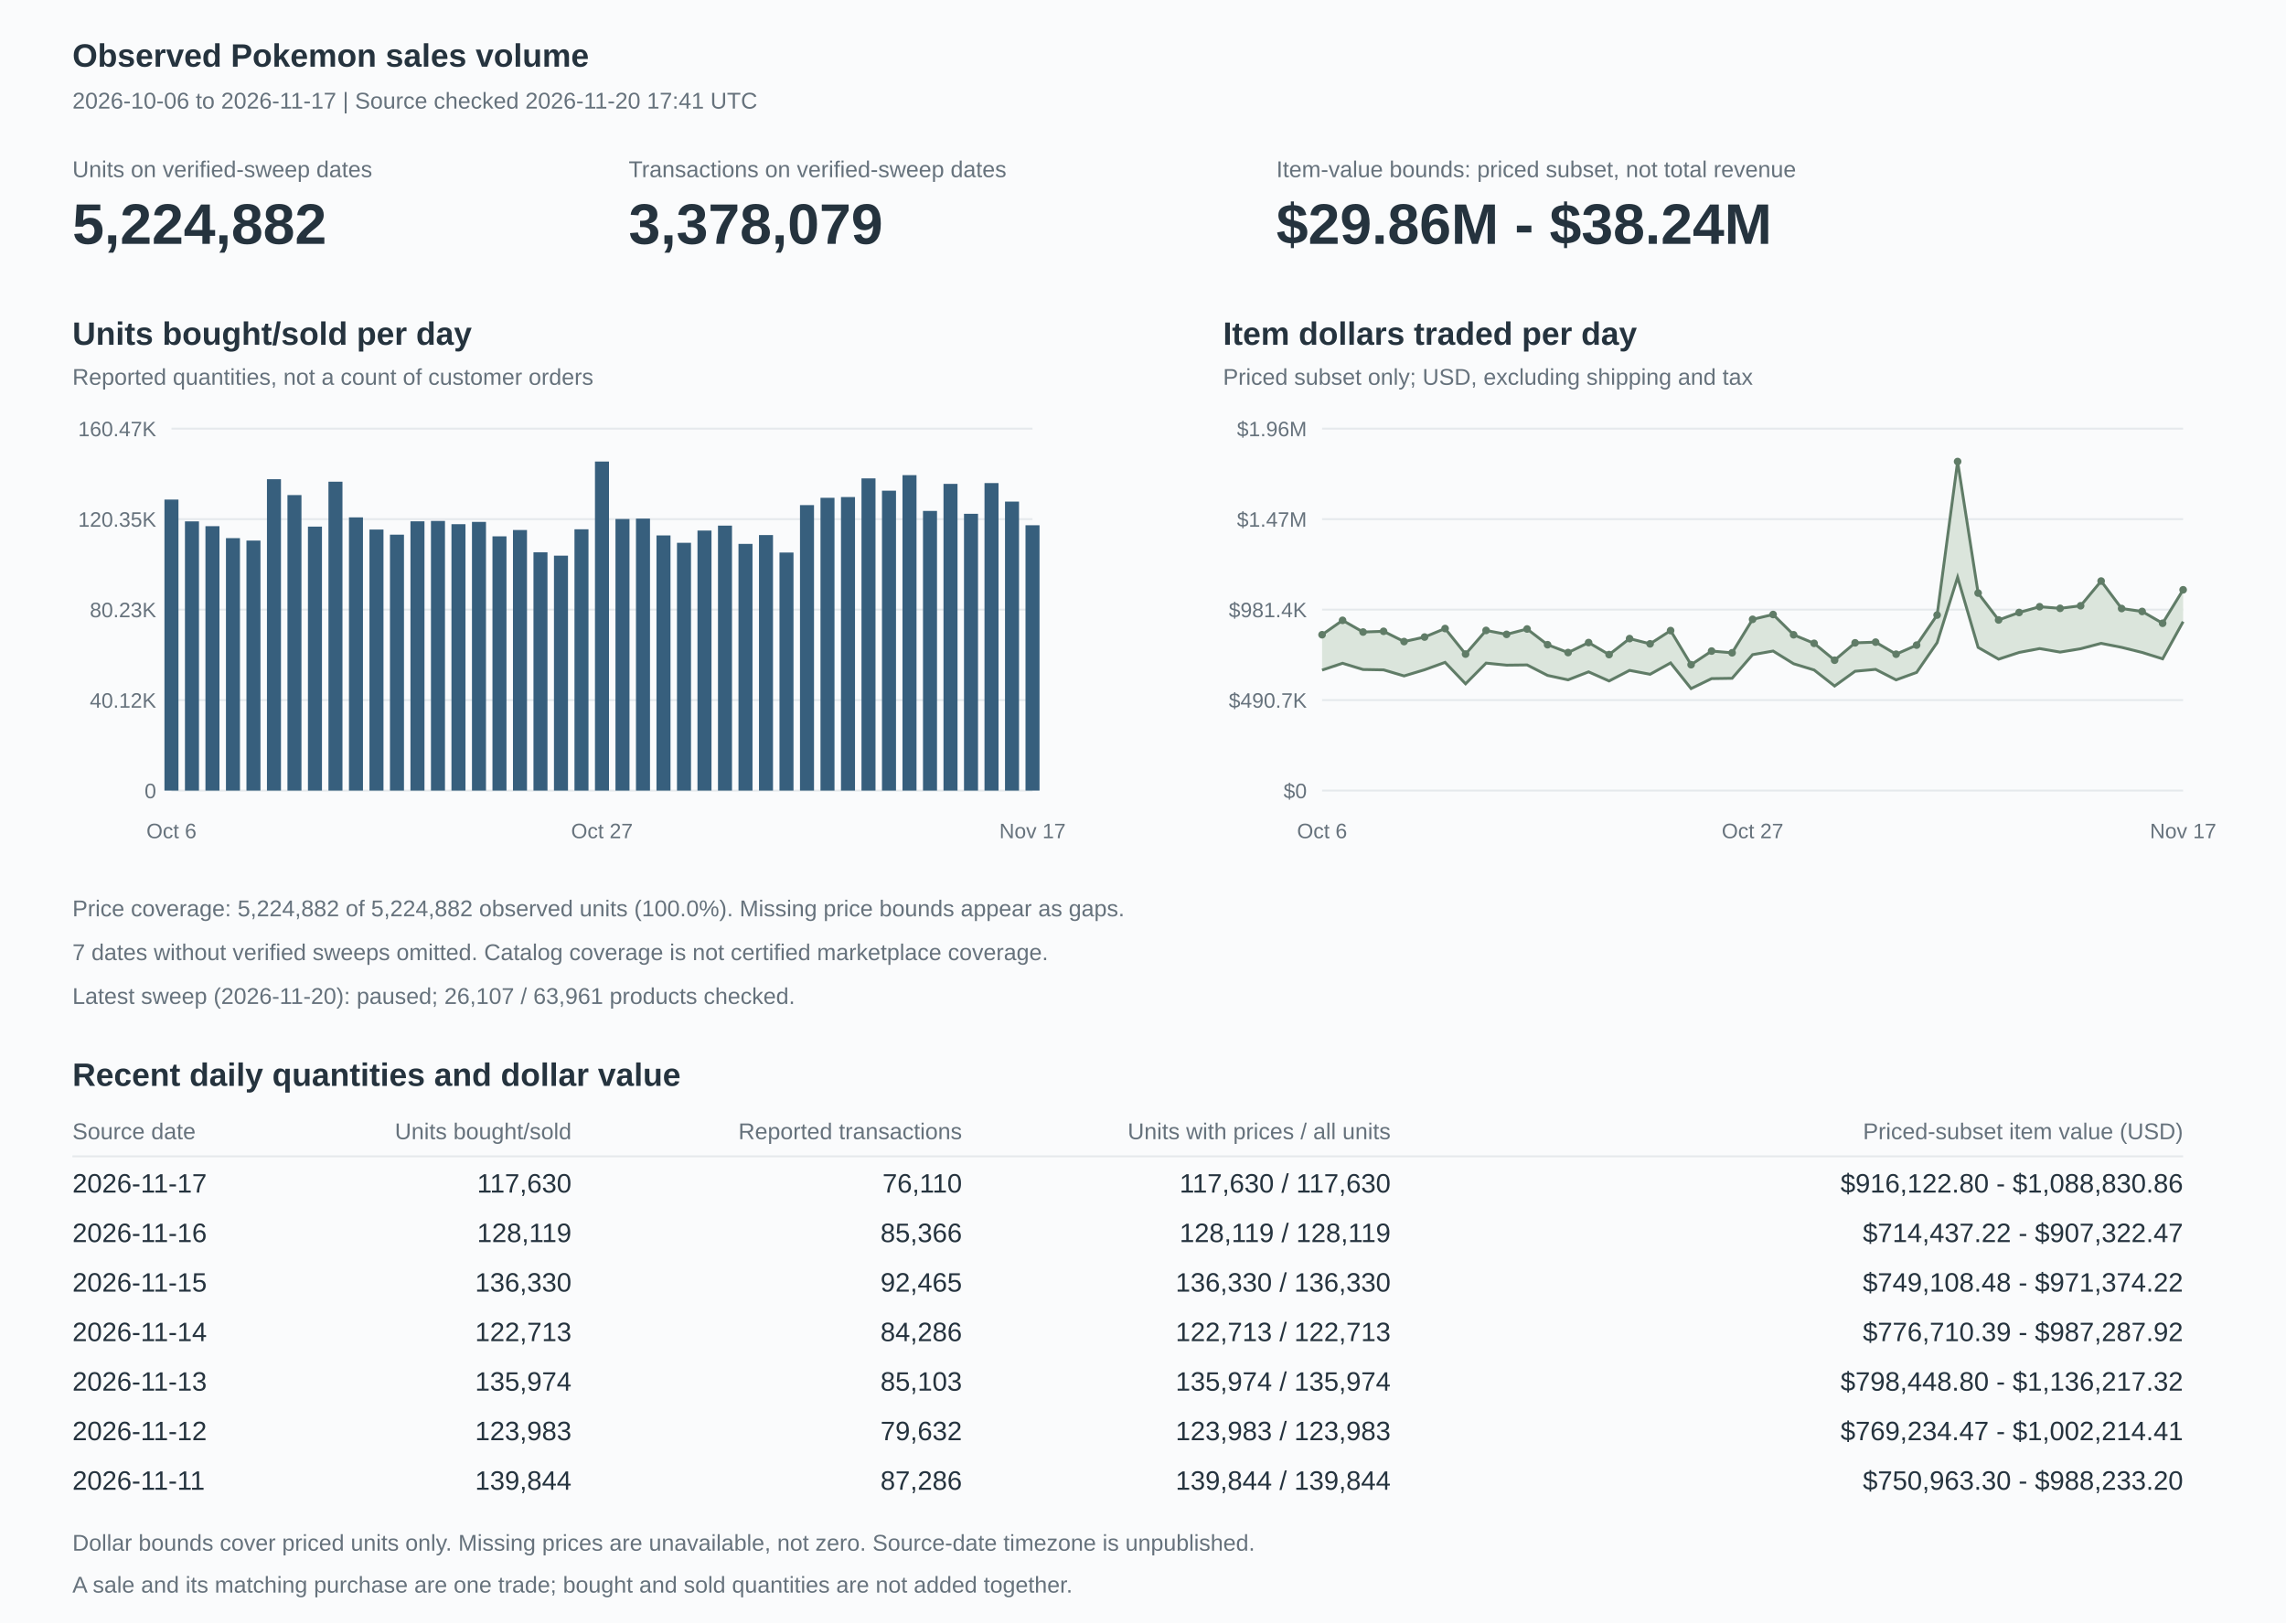
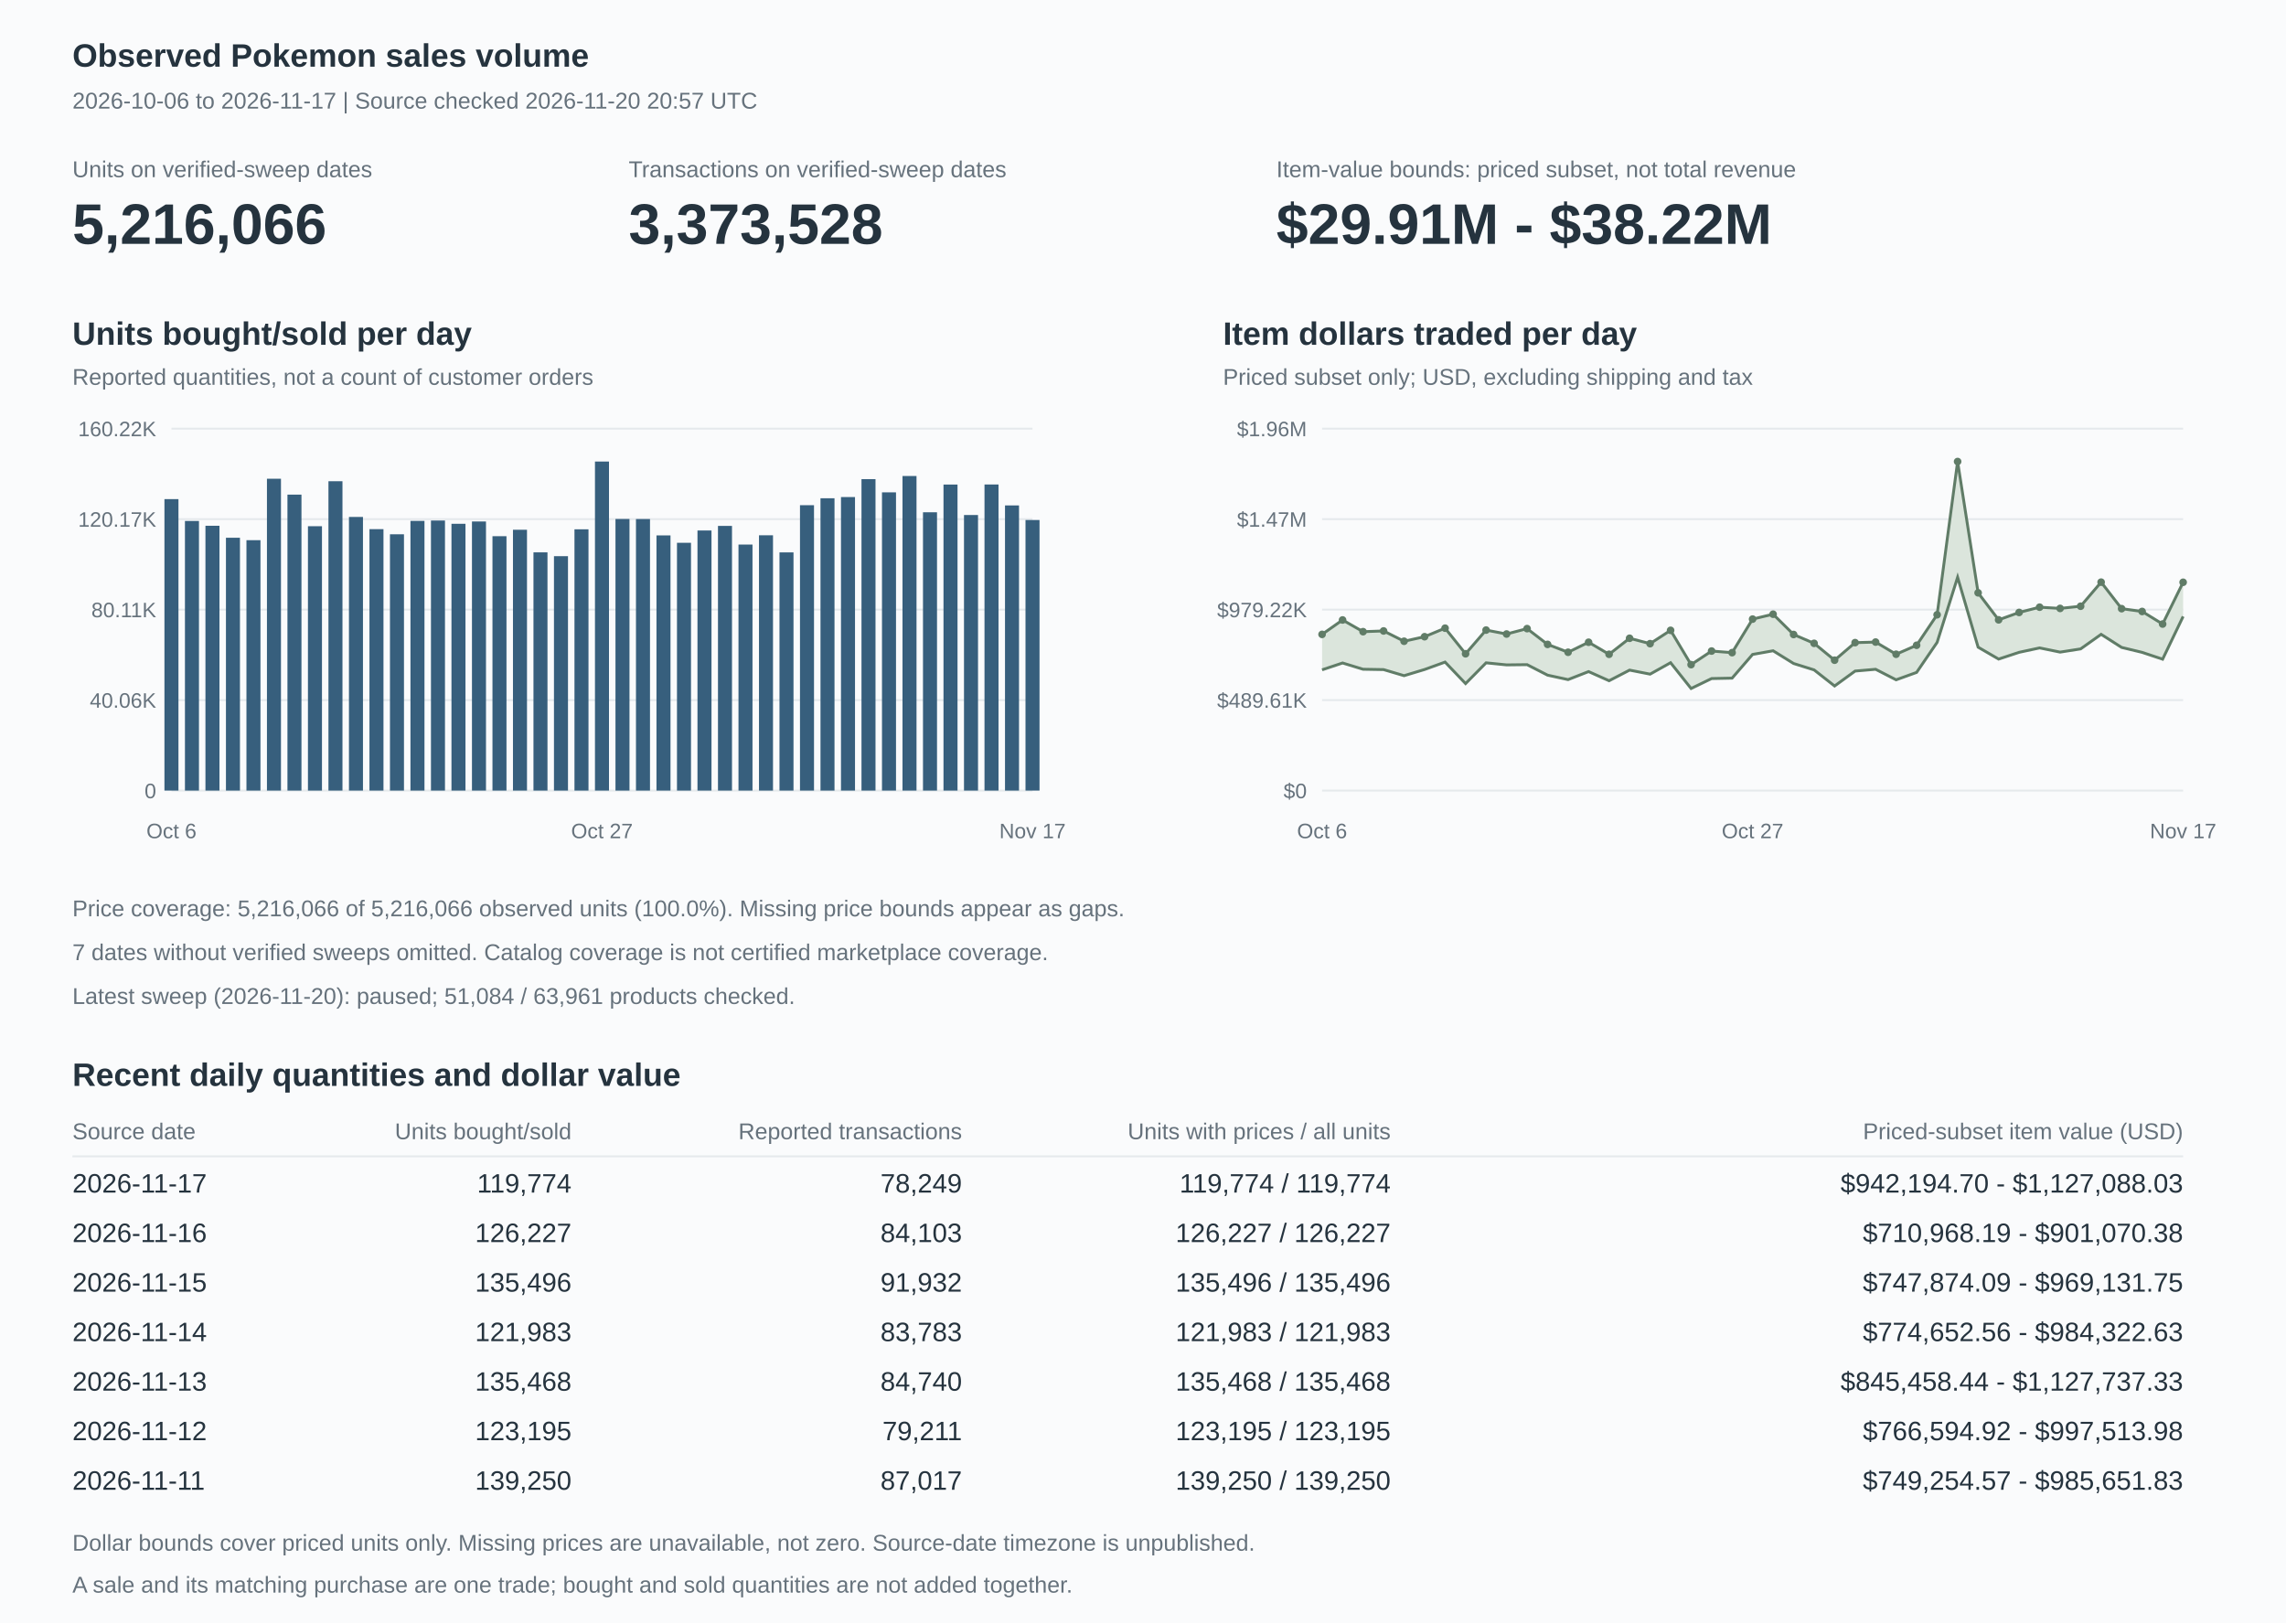
<svg xmlns="http://www.w3.org/2000/svg" width="1200" height="852" viewBox="0 0 1200 852" role="img" aria-labelledby="title description">
  <style>text{font-family:Arial,Helvetica,sans-serif;fill:#25333e;font-size:14px}.heading{font-size:17px;font-weight:600}.muted{fill:#66727c;font-size:12px}.axis{fill:#66727c;font-size:11px}.value{font-size:30px;font-weight:600}.grid{stroke:#e5e9ec;stroke-width:1}</style>
  <rect width="1200" height="852" fill="#fafbfc" />
  <text x="38" y="35" class="heading">Observed Pokemon sales volume</text>
-   <text x="38" y="57" class="muted">2026-10-06 to 2026-11-17 | Source checked 2026-11-20 17:41 UTC</text>
+   <text x="38" y="57" class="muted">2026-10-06 to 2026-11-17 | Source checked 2026-11-20 20:57 UTC</text>
  <text x="38" y="93" class="muted">Units on verified-sweep dates</text>
-   <text x="38" y="128" class="value">5,224,882</text>
+   <text x="38" y="128" class="value">5,216,066</text>
  <text x="330" y="93" class="muted">Transactions on verified-sweep dates</text>
-   <text x="330" y="128" class="value">3,378,079</text>
+   <text x="330" y="128" class="value">3,373,528</text>
  <text x="670" y="93" class="muted">Item-value bounds: priced subset, not total revenue</text>
-   <text x="670" y="128" class="value">$29.86M - $38.24M</text>
+   <text x="670" y="128" class="value">$29.91M - $38.22M</text>
  <text x="38" y="181" class="heading">Units bought/sold per day</text>
  <text x="38" y="202" class="muted">Reported quantities, not a count of customer orders</text>
  <path d="M90,415h452" class="grid" />
  <text x="82" y="419" text-anchor="end" class="axis">0</text>
  <path d="M90,367.5h452" class="grid" />
-   <text x="82" y="371.5" text-anchor="end" class="axis">40.12K</text>
+   <text x="82" y="371.5" text-anchor="end" class="axis">40.06K</text>
  <path d="M90,320h452" class="grid" />
-   <text x="82" y="324" text-anchor="end" class="axis">80.23K</text>
+   <text x="82" y="324" text-anchor="end" class="axis">80.11K</text>
  <path d="M90,272.5h452" class="grid" />
-   <text x="82" y="276.5" text-anchor="end" class="axis">120.35K</text>
+   <text x="82" y="276.5" text-anchor="end" class="axis">120.17K</text>
  <path d="M90,225h452" class="grid" />
-   <text x="82" y="229" text-anchor="end" class="axis">160.47K</text>
-   <rect x="86.321" y="262.236" width="7.358" height="152.764" fill="#375f7d" />
-   <rect x="97.083" y="273.687" width="7.358" height="141.313" fill="#375f7d" />
-   <rect x="107.845" y="276.202" width="7.358" height="138.798" fill="#375f7d" />
-   <rect x="118.607" y="282.483" width="7.358" height="132.517" fill="#375f7d" />
-   <rect x="129.369" y="283.758" width="7.358" height="131.242" fill="#375f7d" />
-   <rect x="140.13" y="251.55" width="7.358" height="163.45" fill="#375f7d" />
-   <rect x="150.892" y="259.881" width="7.358" height="155.119" fill="#375f7d" />
-   <rect x="161.654" y="276.435" width="7.358" height="138.565" fill="#375f7d" />
-   <rect x="172.416" y="252.859" width="7.358" height="162.141" fill="#375f7d" />
-   <rect x="183.178" y="271.582" width="7.358" height="143.418" fill="#375f7d" />
-   <rect x="193.94" y="277.974" width="7.358" height="137.026" fill="#375f7d" />
-   <rect x="204.702" y="280.666" width="7.358" height="134.334" fill="#375f7d" />
-   <rect x="215.464" y="273.648" width="7.358" height="141.352" fill="#375f7d" />
-   <rect x="226.226" y="273.456" width="7.358" height="141.544" fill="#375f7d" />
-   <rect x="236.988" y="275.16" width="7.358" height="139.84" fill="#375f7d" />
-   <rect x="247.75" y="273.954" width="7.358" height="141.046" fill="#375f7d" />
-   <rect x="258.511" y="281.535" width="7.358" height="133.465" fill="#375f7d" />
-   <rect x="269.273" y="278.222" width="7.358" height="136.778" fill="#375f7d" />
-   <rect x="280.035" y="289.913" width="7.358" height="125.087" fill="#375f7d" />
-   <rect x="290.797" y="291.677" width="7.358" height="123.323" fill="#375f7d" />
-   <rect x="301.559" y="277.837" width="7.358" height="137.163" fill="#375f7d" />
+   <text x="82" y="229" text-anchor="end" class="axis">160.22K</text>
+   <rect x="86.321" y="262.002" width="7.358" height="152.998" fill="#375f7d" />
+   <rect x="97.083" y="273.47" width="7.358" height="141.53" fill="#375f7d" />
+   <rect x="107.845" y="275.989" width="7.358" height="139.011" fill="#375f7d" />
+   <rect x="118.607" y="282.28" width="7.358" height="132.72" fill="#375f7d" />
+   <rect x="129.369" y="283.557" width="7.358" height="131.443" fill="#375f7d" />
+   <rect x="140.13" y="251.3" width="7.358" height="163.7" fill="#375f7d" />
+   <rect x="150.892" y="259.643" width="7.358" height="155.357" fill="#375f7d" />
+   <rect x="161.654" y="276.223" width="7.358" height="138.777" fill="#375f7d" />
+   <rect x="172.416" y="252.611" width="7.358" height="162.389" fill="#375f7d" />
+   <rect x="183.178" y="271.362" width="7.358" height="143.638" fill="#375f7d" />
+   <rect x="193.94" y="277.765" width="7.358" height="137.235" fill="#375f7d" />
+   <rect x="204.702" y="280.46" width="7.358" height="134.54" fill="#375f7d" />
+   <rect x="215.464" y="273.431" width="7.358" height="141.569" fill="#375f7d" />
+   <rect x="226.226" y="273.239" width="7.358" height="141.761" fill="#375f7d" />
+   <rect x="236.988" y="274.946" width="7.358" height="140.054" fill="#375f7d" />
+   <rect x="247.75" y="273.738" width="7.358" height="141.262" fill="#375f7d" />
+   <rect x="258.511" y="281.463" width="7.358" height="133.537" fill="#375f7d" />
+   <rect x="269.273" y="278.081" width="7.358" height="136.919" fill="#375f7d" />
+   <rect x="280.035" y="289.941" width="7.358" height="125.059" fill="#375f7d" />
+   <rect x="290.797" y="291.947" width="7.358" height="123.053" fill="#375f7d" />
+   <rect x="301.559" y="277.849" width="7.358" height="137.151" fill="#375f7d" />
  <rect x="312.321" y="242.273" width="7.358" height="172.727" fill="#375f7d" />
-   <rect x="323.083" y="272.44" width="7.358" height="142.56" fill="#375f7d" />
-   <rect x="333.845" y="272.226" width="7.358" height="142.774" fill="#375f7d" />
-   <rect x="344.607" y="281.06" width="7.358" height="133.94" fill="#375f7d" />
-   <rect x="355.369" y="284.932" width="7.358" height="130.068" fill="#375f7d" />
-   <rect x="366.13" y="278.505" width="7.358" height="136.495" fill="#375f7d" />
-   <rect x="376.892" y="275.913" width="7.358" height="139.087" fill="#375f7d" />
-   <rect x="387.654" y="285.505" width="7.358" height="129.495" fill="#375f7d" />
-   <rect x="398.416" y="280.87" width="7.358" height="134.13" fill="#375f7d" />
-   <rect x="409.178" y="290.042" width="7.358" height="124.958" fill="#375f7d" />
-   <rect x="419.94" y="265.15" width="7.358" height="149.85" fill="#375f7d" />
-   <rect x="430.702" y="261.309" width="7.358" height="153.691" fill="#375f7d" />
-   <rect x="441.464" y="260.918" width="7.358" height="154.082" fill="#375f7d" />
-   <rect x="452.226" y="251.121" width="7.358" height="163.879" fill="#375f7d" />
-   <rect x="462.988" y="257.572" width="7.358" height="157.428" fill="#375f7d" />
-   <rect x="473.75" y="249.417" width="7.358" height="165.583" fill="#375f7d" />
-   <rect x="484.511" y="268.198" width="7.358" height="146.802" fill="#375f7d" />
-   <rect x="495.273" y="254" width="7.358" height="161" fill="#375f7d" />
-   <rect x="506.035" y="269.701" width="7.358" height="145.299" fill="#375f7d" />
-   <rect x="516.797" y="253.578" width="7.358" height="161.422" fill="#375f7d" />
-   <rect x="527.559" y="263.3" width="7.358" height="151.7" fill="#375f7d" />
-   <rect x="538.321" y="275.72" width="7.358" height="139.28" fill="#375f7d" />
+   <rect x="323.083" y="272.433" width="7.358" height="142.567" fill="#375f7d" />
+   <rect x="333.845" y="272.462" width="7.358" height="142.538" fill="#375f7d" />
+   <rect x="344.607" y="281.045" width="7.358" height="133.955" fill="#375f7d" />
+   <rect x="355.369" y="284.925" width="7.358" height="130.075" fill="#375f7d" />
+   <rect x="366.13" y="278.468" width="7.358" height="136.532" fill="#375f7d" />
+   <rect x="376.892" y="276.063" width="7.358" height="138.937" fill="#375f7d" />
+   <rect x="387.654" y="285.854" width="7.358" height="129.146" fill="#375f7d" />
+   <rect x="398.416" y="280.984" width="7.358" height="134.016" fill="#375f7d" />
+   <rect x="409.178" y="289.964" width="7.358" height="125.036" fill="#375f7d" />
+   <rect x="419.94" y="265.193" width="7.358" height="149.807" fill="#375f7d" />
+   <rect x="430.702" y="261.548" width="7.358" height="153.452" fill="#375f7d" />
+   <rect x="441.464" y="260.917" width="7.358" height="154.083" fill="#375f7d" />
+   <rect x="452.226" y="251.505" width="7.358" height="163.495" fill="#375f7d" />
+   <rect x="462.988" y="258.446" width="7.358" height="156.554" fill="#375f7d" />
+   <rect x="473.75" y="249.868" width="7.358" height="165.132" fill="#375f7d" />
+   <rect x="484.511" y="268.907" width="7.358" height="146.093" fill="#375f7d" />
+   <rect x="495.273" y="254.353" width="7.358" height="160.647" fill="#375f7d" />
+   <rect x="506.035" y="270.345" width="7.358" height="144.655" fill="#375f7d" />
+   <rect x="516.797" y="254.32" width="7.358" height="160.68" fill="#375f7d" />
+   <rect x="527.559" y="265.312" width="7.358" height="149.688" fill="#375f7d" />
+   <rect x="538.321" y="272.964" width="7.358" height="142.036" fill="#375f7d" />
  <text x="90" y="440" text-anchor="middle" class="axis">Oct 6</text>
  <text x="316" y="440" text-anchor="middle" class="axis">Oct 27</text>
  <text x="542" y="440" text-anchor="middle" class="axis">Nov 17</text>
  <text x="642" y="181" class="heading">Item dollars traded per day</text>
  <text x="642" y="202" class="muted">Priced subset only; USD, excluding shipping and tax</text>
  <path d="M694,415h452" class="grid" />
  <text x="686" y="419" text-anchor="end" class="axis">$0</text>
  <path d="M694,367.5h452" class="grid" />
-   <text x="686" y="371.5" text-anchor="end" class="axis">$490.7K</text>
+   <text x="686" y="371.5" text-anchor="end" class="axis">$489.61K</text>
  <path d="M694,320h452" class="grid" />
-   <text x="686" y="324" text-anchor="end" class="axis">$981.4K</text>
+   <text x="686" y="324" text-anchor="end" class="axis">$979.22K</text>
  <path d="M694,272.5h452" class="grid" />
  <text x="686" y="276.5" text-anchor="end" class="axis">$1.47M</text>
  <path d="M694,225h452" class="grid" />
  <text x="686" y="229" text-anchor="end" class="axis">$1.96M</text>
-   <polygon points="694,333.189 704.762,325.634 715.524,331.771 726.286,331.39 737.048,336.782 747.81,334.404 758.571,329.939 769.333,343.344 780.095,330.93 790.857,332.997 801.619,330.174 812.381,338.432 823.143,342.549 833.905,337.305 844.667,343.614 855.429,335.223 866.19,337.967 876.952,331.012 887.714,348.914 898.476,341.761 909.238,342.673 920,325.109 930.762,322.569 941.524,333.215 952.286,337.707 963.048,346.563 973.81,337.443 984.571,337.075 995.333,343.409 1006.095,338.637 1016.857,322.858 1027.619,242.273 1038.381,311.322 1049.143,325.432 1059.905,321.521 1070.667,318.486 1081.429,319.338 1092.19,317.985 1102.952,305.013 1113.714,319.43 1124.476,320.97 1135.238,327.171 1146,309.6 1146,326.319 1135.238,345.842 1124.476,342.486 1113.714,339.814 1102.952,337.71 1092.19,340.538 1081.429,342.306 1070.667,340.454 1059.905,342.484 1049.143,346.013 1038.381,339.836 1027.619,303.021 1016.857,337.347 1006.095,352.97 995.333,356.886 984.571,351.369 973.81,352.354 963.048,360.119 952.286,351.695 941.524,348.417 930.762,341.744 920,343.644 909.238,356.057 898.476,356.223 887.714,361.456 876.952,347.982 866.19,353.948 855.429,351.896 844.667,357.465 833.905,352.67 823.143,356.868 812.381,354.544 801.619,349.039 790.857,349.164 780.095,348.081 769.333,358.954 758.571,347.694 747.81,351.576 737.048,354.813 726.286,351.631 715.524,351.445 704.762,348.165 694,351.748" fill="#dbe5dc" />
-   <polyline points="694,351.748 704.762,348.165 715.524,351.445 726.286,351.631 737.048,354.813 747.81,351.576 758.571,347.694 769.333,358.954 780.095,348.081 790.857,349.164 801.619,349.039 812.381,354.544 823.143,356.868 833.905,352.67 844.667,357.465 855.429,351.896 866.19,353.948 876.952,347.982 887.714,361.456 898.476,356.223 909.238,356.057 920,343.644 930.762,341.744 941.524,348.417 952.286,351.695 963.048,360.119 973.81,352.354 984.571,351.369 995.333,356.886 1006.095,352.97 1016.857,337.347 1027.619,303.021 1038.381,339.836 1049.143,346.013 1059.905,342.484 1070.667,340.454 1081.429,342.306 1092.19,340.538 1102.952,337.71 1113.714,339.814 1124.476,342.486 1135.238,345.842 1146,326.319" fill="none" stroke="#607c67" stroke-width="1.5" />
-   <polyline points="694,333.189 704.762,325.634 715.524,331.771 726.286,331.39 737.048,336.782 747.81,334.404 758.571,329.939 769.333,343.344 780.095,330.93 790.857,332.997 801.619,330.174 812.381,338.432 823.143,342.549 833.905,337.305 844.667,343.614 855.429,335.223 866.19,337.967 876.952,331.012 887.714,348.914 898.476,341.761 909.238,342.673 920,325.109 930.762,322.569 941.524,333.215 952.286,337.707 963.048,346.563 973.81,337.443 984.571,337.075 995.333,343.409 1006.095,338.637 1016.857,322.858 1027.619,242.273 1038.381,311.322 1049.143,325.432 1059.905,321.521 1070.667,318.486 1081.429,319.338 1092.19,317.985 1102.952,305.013 1113.714,319.43 1124.476,320.97 1135.238,327.171 1146,309.6" fill="none" stroke="#607c67" stroke-width="1.5" />
-   <circle cx="694" cy="333.189" r="2" fill="#607c67" />
-   <circle cx="704.762" cy="325.634" r="2" fill="#607c67" />
-   <circle cx="715.524" cy="331.771" r="2" fill="#607c67" />
-   <circle cx="726.286" cy="331.39" r="2" fill="#607c67" />
-   <circle cx="737.048" cy="336.782" r="2" fill="#607c67" />
-   <circle cx="747.81" cy="334.404" r="2" fill="#607c67" />
-   <circle cx="758.571" cy="329.939" r="2" fill="#607c67" />
-   <circle cx="769.333" cy="343.344" r="2" fill="#607c67" />
-   <circle cx="780.095" cy="330.93" r="2" fill="#607c67" />
-   <circle cx="790.857" cy="332.997" r="2" fill="#607c67" />
-   <circle cx="801.619" cy="330.174" r="2" fill="#607c67" />
-   <circle cx="812.381" cy="338.432" r="2" fill="#607c67" />
-   <circle cx="823.143" cy="342.549" r="2" fill="#607c67" />
-   <circle cx="833.905" cy="337.305" r="2" fill="#607c67" />
-   <circle cx="844.667" cy="343.614" r="2" fill="#607c67" />
-   <circle cx="855.429" cy="335.223" r="2" fill="#607c67" />
-   <circle cx="866.19" cy="337.967" r="2" fill="#607c67" />
-   <circle cx="876.952" cy="331.012" r="2" fill="#607c67" />
-   <circle cx="887.714" cy="348.914" r="2" fill="#607c67" />
-   <circle cx="898.476" cy="341.761" r="2" fill="#607c67" />
-   <circle cx="909.238" cy="342.673" r="2" fill="#607c67" />
-   <circle cx="920" cy="325.109" r="2" fill="#607c67" />
-   <circle cx="930.762" cy="322.569" r="2" fill="#607c67" />
-   <circle cx="941.524" cy="333.215" r="2" fill="#607c67" />
-   <circle cx="952.286" cy="337.707" r="2" fill="#607c67" />
-   <circle cx="963.048" cy="346.563" r="2" fill="#607c67" />
-   <circle cx="973.81" cy="337.443" r="2" fill="#607c67" />
-   <circle cx="984.571" cy="337.075" r="2" fill="#607c67" />
-   <circle cx="995.333" cy="343.409" r="2" fill="#607c67" />
-   <circle cx="1006.095" cy="338.637" r="2" fill="#607c67" />
-   <circle cx="1016.857" cy="322.858" r="2" fill="#607c67" />
+   <polygon points="694,333.007 704.762,325.436 715.524,331.586 726.286,331.204 737.048,336.608 747.81,334.225 758.571,329.75 769.333,343.185 780.095,330.743 790.857,332.815 801.619,329.985 812.381,338.262 823.143,342.388 833.905,337.132 844.667,343.456 855.429,335.045 866.19,337.87 876.952,330.88 887.714,348.886 898.476,341.753 909.238,342.594 920,324.984 930.762,322.411 941.524,333.067 952.286,337.705 963.048,346.555 973.81,337.336 984.571,337.041 995.333,343.432 1006.095,338.721 1016.857,322.706 1027.619,242.273 1038.381,311.191 1049.143,325.376 1059.905,321.492 1070.667,318.733 1081.429,319.376 1092.19,318.225 1102.952,305.592 1113.714,319.505 1124.476,320.979 1135.238,327.582 1146,305.655 1146,323.592 1135.238,346.025 1124.476,342.444 1113.714,339.847 1102.952,332.977 1092.19,340.628 1081.429,342.311 1070.667,340.104 1059.905,342.418 1049.143,345.97 1038.381,339.72 1027.619,303.009 1016.857,337.2 1006.095,352.967 995.333,356.85 984.571,351.325 973.81,352.256 963.048,360.095 952.286,351.651 941.524,348.284 930.762,341.607 920,343.527 909.238,355.97 898.476,356.19 887.714,361.412 876.952,347.866 866.19,353.875 855.429,351.756 844.667,357.337 833.905,352.531 823.143,356.738 812.381,354.409 801.619,348.892 790.857,349.018 780.095,347.933 769.333,358.829 758.571,347.545 747.81,351.435 737.048,354.679 726.286,351.49 715.524,351.304 704.762,348.016 694,351.608" fill="#dbe5dc" />
+   <polyline points="694,351.608 704.762,348.016 715.524,351.304 726.286,351.49 737.048,354.679 747.81,351.435 758.571,347.545 769.333,358.829 780.095,347.933 790.857,349.018 801.619,348.892 812.381,354.409 823.143,356.738 833.905,352.531 844.667,357.337 855.429,351.756 866.19,353.875 876.952,347.866 887.714,361.412 898.476,356.19 909.238,355.97 920,343.527 930.762,341.607 941.524,348.284 952.286,351.651 963.048,360.095 973.81,352.256 984.571,351.325 995.333,356.85 1006.095,352.967 1016.857,337.2 1027.619,303.009 1038.381,339.72 1049.143,345.97 1059.905,342.418 1070.667,340.104 1081.429,342.311 1092.19,340.628 1102.952,332.977 1113.714,339.847 1124.476,342.444 1135.238,346.025 1146,323.592" fill="none" stroke="#607c67" stroke-width="1.5" />
+   <polyline points="694,333.007 704.762,325.436 715.524,331.586 726.286,331.204 737.048,336.608 747.81,334.225 758.571,329.75 769.333,343.185 780.095,330.743 790.857,332.815 801.619,329.985 812.381,338.262 823.143,342.388 833.905,337.132 844.667,343.456 855.429,335.045 866.19,337.87 876.952,330.88 887.714,348.886 898.476,341.753 909.238,342.594 920,324.984 930.762,322.411 941.524,333.067 952.286,337.705 963.048,346.555 973.81,337.336 984.571,337.041 995.333,343.432 1006.095,338.721 1016.857,322.706 1027.619,242.273 1038.381,311.191 1049.143,325.376 1059.905,321.492 1070.667,318.733 1081.429,319.376 1092.19,318.225 1102.952,305.592 1113.714,319.505 1124.476,320.979 1135.238,327.582 1146,305.655" fill="none" stroke="#607c67" stroke-width="1.5" />
+   <circle cx="694" cy="333.007" r="2" fill="#607c67" />
+   <circle cx="704.762" cy="325.436" r="2" fill="#607c67" />
+   <circle cx="715.524" cy="331.586" r="2" fill="#607c67" />
+   <circle cx="726.286" cy="331.204" r="2" fill="#607c67" />
+   <circle cx="737.048" cy="336.608" r="2" fill="#607c67" />
+   <circle cx="747.81" cy="334.225" r="2" fill="#607c67" />
+   <circle cx="758.571" cy="329.75" r="2" fill="#607c67" />
+   <circle cx="769.333" cy="343.185" r="2" fill="#607c67" />
+   <circle cx="780.095" cy="330.743" r="2" fill="#607c67" />
+   <circle cx="790.857" cy="332.815" r="2" fill="#607c67" />
+   <circle cx="801.619" cy="329.985" r="2" fill="#607c67" />
+   <circle cx="812.381" cy="338.262" r="2" fill="#607c67" />
+   <circle cx="823.143" cy="342.388" r="2" fill="#607c67" />
+   <circle cx="833.905" cy="337.132" r="2" fill="#607c67" />
+   <circle cx="844.667" cy="343.456" r="2" fill="#607c67" />
+   <circle cx="855.429" cy="335.045" r="2" fill="#607c67" />
+   <circle cx="866.19" cy="337.87" r="2" fill="#607c67" />
+   <circle cx="876.952" cy="330.88" r="2" fill="#607c67" />
+   <circle cx="887.714" cy="348.886" r="2" fill="#607c67" />
+   <circle cx="898.476" cy="341.753" r="2" fill="#607c67" />
+   <circle cx="909.238" cy="342.594" r="2" fill="#607c67" />
+   <circle cx="920" cy="324.984" r="2" fill="#607c67" />
+   <circle cx="930.762" cy="322.411" r="2" fill="#607c67" />
+   <circle cx="941.524" cy="333.067" r="2" fill="#607c67" />
+   <circle cx="952.286" cy="337.705" r="2" fill="#607c67" />
+   <circle cx="963.048" cy="346.555" r="2" fill="#607c67" />
+   <circle cx="973.81" cy="337.336" r="2" fill="#607c67" />
+   <circle cx="984.571" cy="337.041" r="2" fill="#607c67" />
+   <circle cx="995.333" cy="343.432" r="2" fill="#607c67" />
+   <circle cx="1006.095" cy="338.721" r="2" fill="#607c67" />
+   <circle cx="1016.857" cy="322.706" r="2" fill="#607c67" />
  <circle cx="1027.619" cy="242.273" r="2" fill="#607c67" />
-   <circle cx="1038.381" cy="311.322" r="2" fill="#607c67" />
-   <circle cx="1049.143" cy="325.432" r="2" fill="#607c67" />
-   <circle cx="1059.905" cy="321.521" r="2" fill="#607c67" />
-   <circle cx="1070.667" cy="318.486" r="2" fill="#607c67" />
-   <circle cx="1081.429" cy="319.338" r="2" fill="#607c67" />
-   <circle cx="1092.19" cy="317.985" r="2" fill="#607c67" />
-   <circle cx="1102.952" cy="305.013" r="2" fill="#607c67" />
-   <circle cx="1113.714" cy="319.43" r="2" fill="#607c67" />
-   <circle cx="1124.476" cy="320.97" r="2" fill="#607c67" />
-   <circle cx="1135.238" cy="327.171" r="2" fill="#607c67" />
-   <circle cx="1146" cy="309.6" r="2" fill="#607c67" />
+   <circle cx="1038.381" cy="311.191" r="2" fill="#607c67" />
+   <circle cx="1049.143" cy="325.376" r="2" fill="#607c67" />
+   <circle cx="1059.905" cy="321.492" r="2" fill="#607c67" />
+   <circle cx="1070.667" cy="318.733" r="2" fill="#607c67" />
+   <circle cx="1081.429" cy="319.376" r="2" fill="#607c67" />
+   <circle cx="1092.19" cy="318.225" r="2" fill="#607c67" />
+   <circle cx="1102.952" cy="305.592" r="2" fill="#607c67" />
+   <circle cx="1113.714" cy="319.505" r="2" fill="#607c67" />
+   <circle cx="1124.476" cy="320.979" r="2" fill="#607c67" />
+   <circle cx="1135.238" cy="327.582" r="2" fill="#607c67" />
+   <circle cx="1146" cy="305.655" r="2" fill="#607c67" />
  <text x="694" y="440" text-anchor="middle" class="axis">Oct 6</text>
  <text x="920" y="440" text-anchor="middle" class="axis">Oct 27</text>
  <text x="1146" y="440" text-anchor="middle" class="axis">Nov 17</text>
-   <text x="38" y="481" class="muted">Price coverage: 5,224,882 of 5,224,882 observed units (100.0%). Missing price bounds appear as gaps.</text>
+   <text x="38" y="481" class="muted">Price coverage: 5,216,066 of 5,216,066 observed units (100.0%). Missing price bounds appear as gaps.</text>
  <text x="38" y="504" class="muted">7 dates without verified sweeps omitted. Catalog coverage is not certified marketplace coverage.</text>
-   <text x="38" y="527" class="muted">Latest sweep (2026-11-20): paused; 26,107 / 63,961 products checked.</text>
+   <text x="38" y="527" class="muted">Latest sweep (2026-11-20): paused; 51,084 / 63,961 products checked.</text>
  <text x="38" y="570" class="heading">Recent daily quantities and dollar value</text>
  <text x="38" y="598" class="muted">Source date</text>
  <text x="300" y="598" text-anchor="end" class="muted">Units bought/sold</text>
  <text x="505" y="598" text-anchor="end" class="muted">Reported transactions</text>
  <text x="730" y="598" text-anchor="end" class="muted">Units with prices / all units</text>
  <text x="1146" y="598" text-anchor="end" class="muted">Priced-subset item value (USD)</text>
  <path d="M38,607h1108" class="grid" />
  <text x="38" y="626">2026-11-17</text>
-   <text x="300" y="626" text-anchor="end">117,630</text>
-   <text x="505" y="626" text-anchor="end">76,110</text>
-   <text x="730" y="626" text-anchor="end">117,630 / 117,630</text>
-   <text x="1146" y="626" text-anchor="end">$916,122.80 - $1,088,830.86</text>
+   <text x="300" y="626" text-anchor="end">119,774</text>
+   <text x="505" y="626" text-anchor="end">78,249</text>
+   <text x="730" y="626" text-anchor="end">119,774 / 119,774</text>
+   <text x="1146" y="626" text-anchor="end">$942,194.70 - $1,127,088.03</text>
  <text x="38" y="652">2026-11-16</text>
-   <text x="300" y="652" text-anchor="end">128,119</text>
-   <text x="505" y="652" text-anchor="end">85,366</text>
-   <text x="730" y="652" text-anchor="end">128,119 / 128,119</text>
-   <text x="1146" y="652" text-anchor="end">$714,437.22 - $907,322.47</text>
+   <text x="300" y="652" text-anchor="end">126,227</text>
+   <text x="505" y="652" text-anchor="end">84,103</text>
+   <text x="730" y="652" text-anchor="end">126,227 / 126,227</text>
+   <text x="1146" y="652" text-anchor="end">$710,968.19 - $901,070.38</text>
  <text x="38" y="678">2026-11-15</text>
-   <text x="300" y="678" text-anchor="end">136,330</text>
-   <text x="505" y="678" text-anchor="end">92,465</text>
-   <text x="730" y="678" text-anchor="end">136,330 / 136,330</text>
-   <text x="1146" y="678" text-anchor="end">$749,108.48 - $971,374.22</text>
+   <text x="300" y="678" text-anchor="end">135,496</text>
+   <text x="505" y="678" text-anchor="end">91,932</text>
+   <text x="730" y="678" text-anchor="end">135,496 / 135,496</text>
+   <text x="1146" y="678" text-anchor="end">$747,874.09 - $969,131.75</text>
  <text x="38" y="704">2026-11-14</text>
-   <text x="300" y="704" text-anchor="end">122,713</text>
-   <text x="505" y="704" text-anchor="end">84,286</text>
-   <text x="730" y="704" text-anchor="end">122,713 / 122,713</text>
-   <text x="1146" y="704" text-anchor="end">$776,710.39 - $987,287.92</text>
+   <text x="300" y="704" text-anchor="end">121,983</text>
+   <text x="505" y="704" text-anchor="end">83,783</text>
+   <text x="730" y="704" text-anchor="end">121,983 / 121,983</text>
+   <text x="1146" y="704" text-anchor="end">$774,652.56 - $984,322.63</text>
  <text x="38" y="730">2026-11-13</text>
-   <text x="300" y="730" text-anchor="end">135,974</text>
-   <text x="505" y="730" text-anchor="end">85,103</text>
-   <text x="730" y="730" text-anchor="end">135,974 / 135,974</text>
-   <text x="1146" y="730" text-anchor="end">$798,448.80 - $1,136,217.32</text>
+   <text x="300" y="730" text-anchor="end">135,468</text>
+   <text x="505" y="730" text-anchor="end">84,740</text>
+   <text x="730" y="730" text-anchor="end">135,468 / 135,468</text>
+   <text x="1146" y="730" text-anchor="end">$845,458.44 - $1,127,737.33</text>
  <text x="38" y="756">2026-11-12</text>
-   <text x="300" y="756" text-anchor="end">123,983</text>
-   <text x="505" y="756" text-anchor="end">79,632</text>
-   <text x="730" y="756" text-anchor="end">123,983 / 123,983</text>
-   <text x="1146" y="756" text-anchor="end">$769,234.47 - $1,002,214.41</text>
+   <text x="300" y="756" text-anchor="end">123,195</text>
+   <text x="505" y="756" text-anchor="end">79,211</text>
+   <text x="730" y="756" text-anchor="end">123,195 / 123,195</text>
+   <text x="1146" y="756" text-anchor="end">$766,594.92 - $997,513.98</text>
  <text x="38" y="782">2026-11-11</text>
-   <text x="300" y="782" text-anchor="end">139,844</text>
-   <text x="505" y="782" text-anchor="end">87,286</text>
-   <text x="730" y="782" text-anchor="end">139,844 / 139,844</text>
-   <text x="1146" y="782" text-anchor="end">$750,963.30 - $988,233.20</text>
+   <text x="300" y="782" text-anchor="end">139,250</text>
+   <text x="505" y="782" text-anchor="end">87,017</text>
+   <text x="730" y="782" text-anchor="end">139,250 / 139,250</text>
+   <text x="1146" y="782" text-anchor="end">$749,254.57 - $985,651.83</text>
  <text x="38" y="814" class="muted">Dollar bounds cover priced units only. Missing prices are unavailable, not zero. Source-date timezone is unpublished.</text>
  <text x="38" y="836" class="muted">A sale and its matching purchase are one trade; bought and sold quantities are not added together.</text>
</svg>
